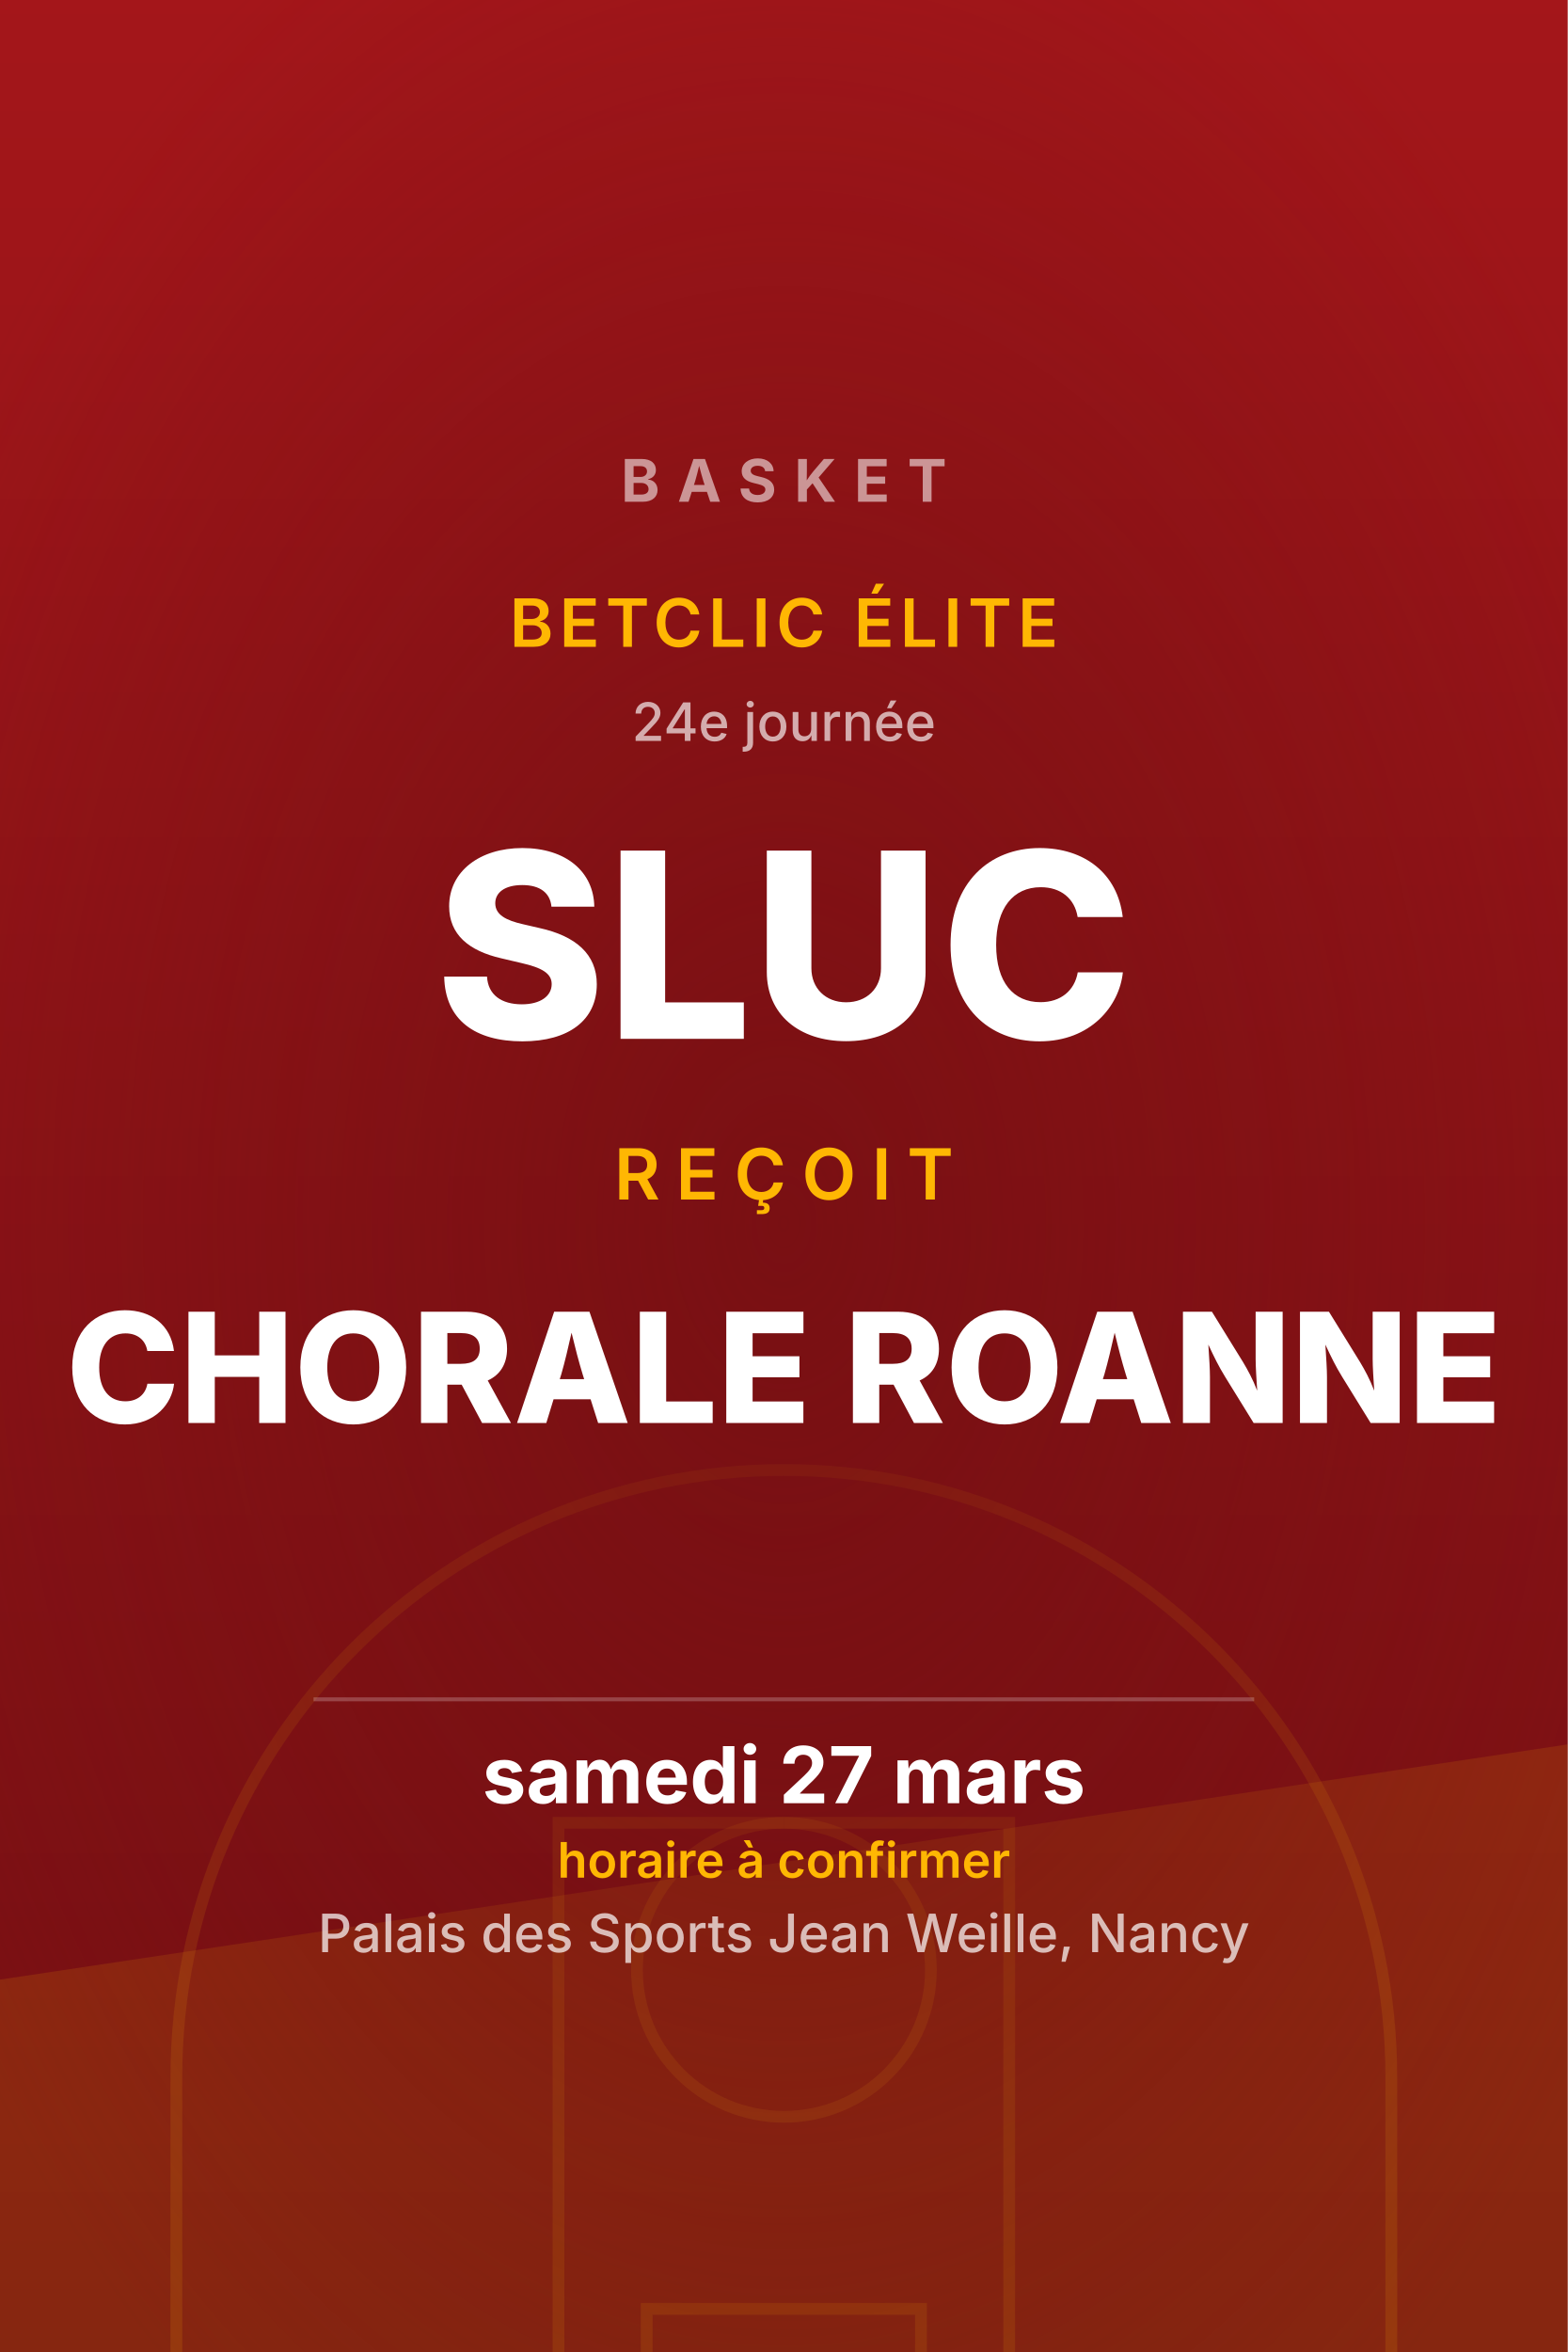
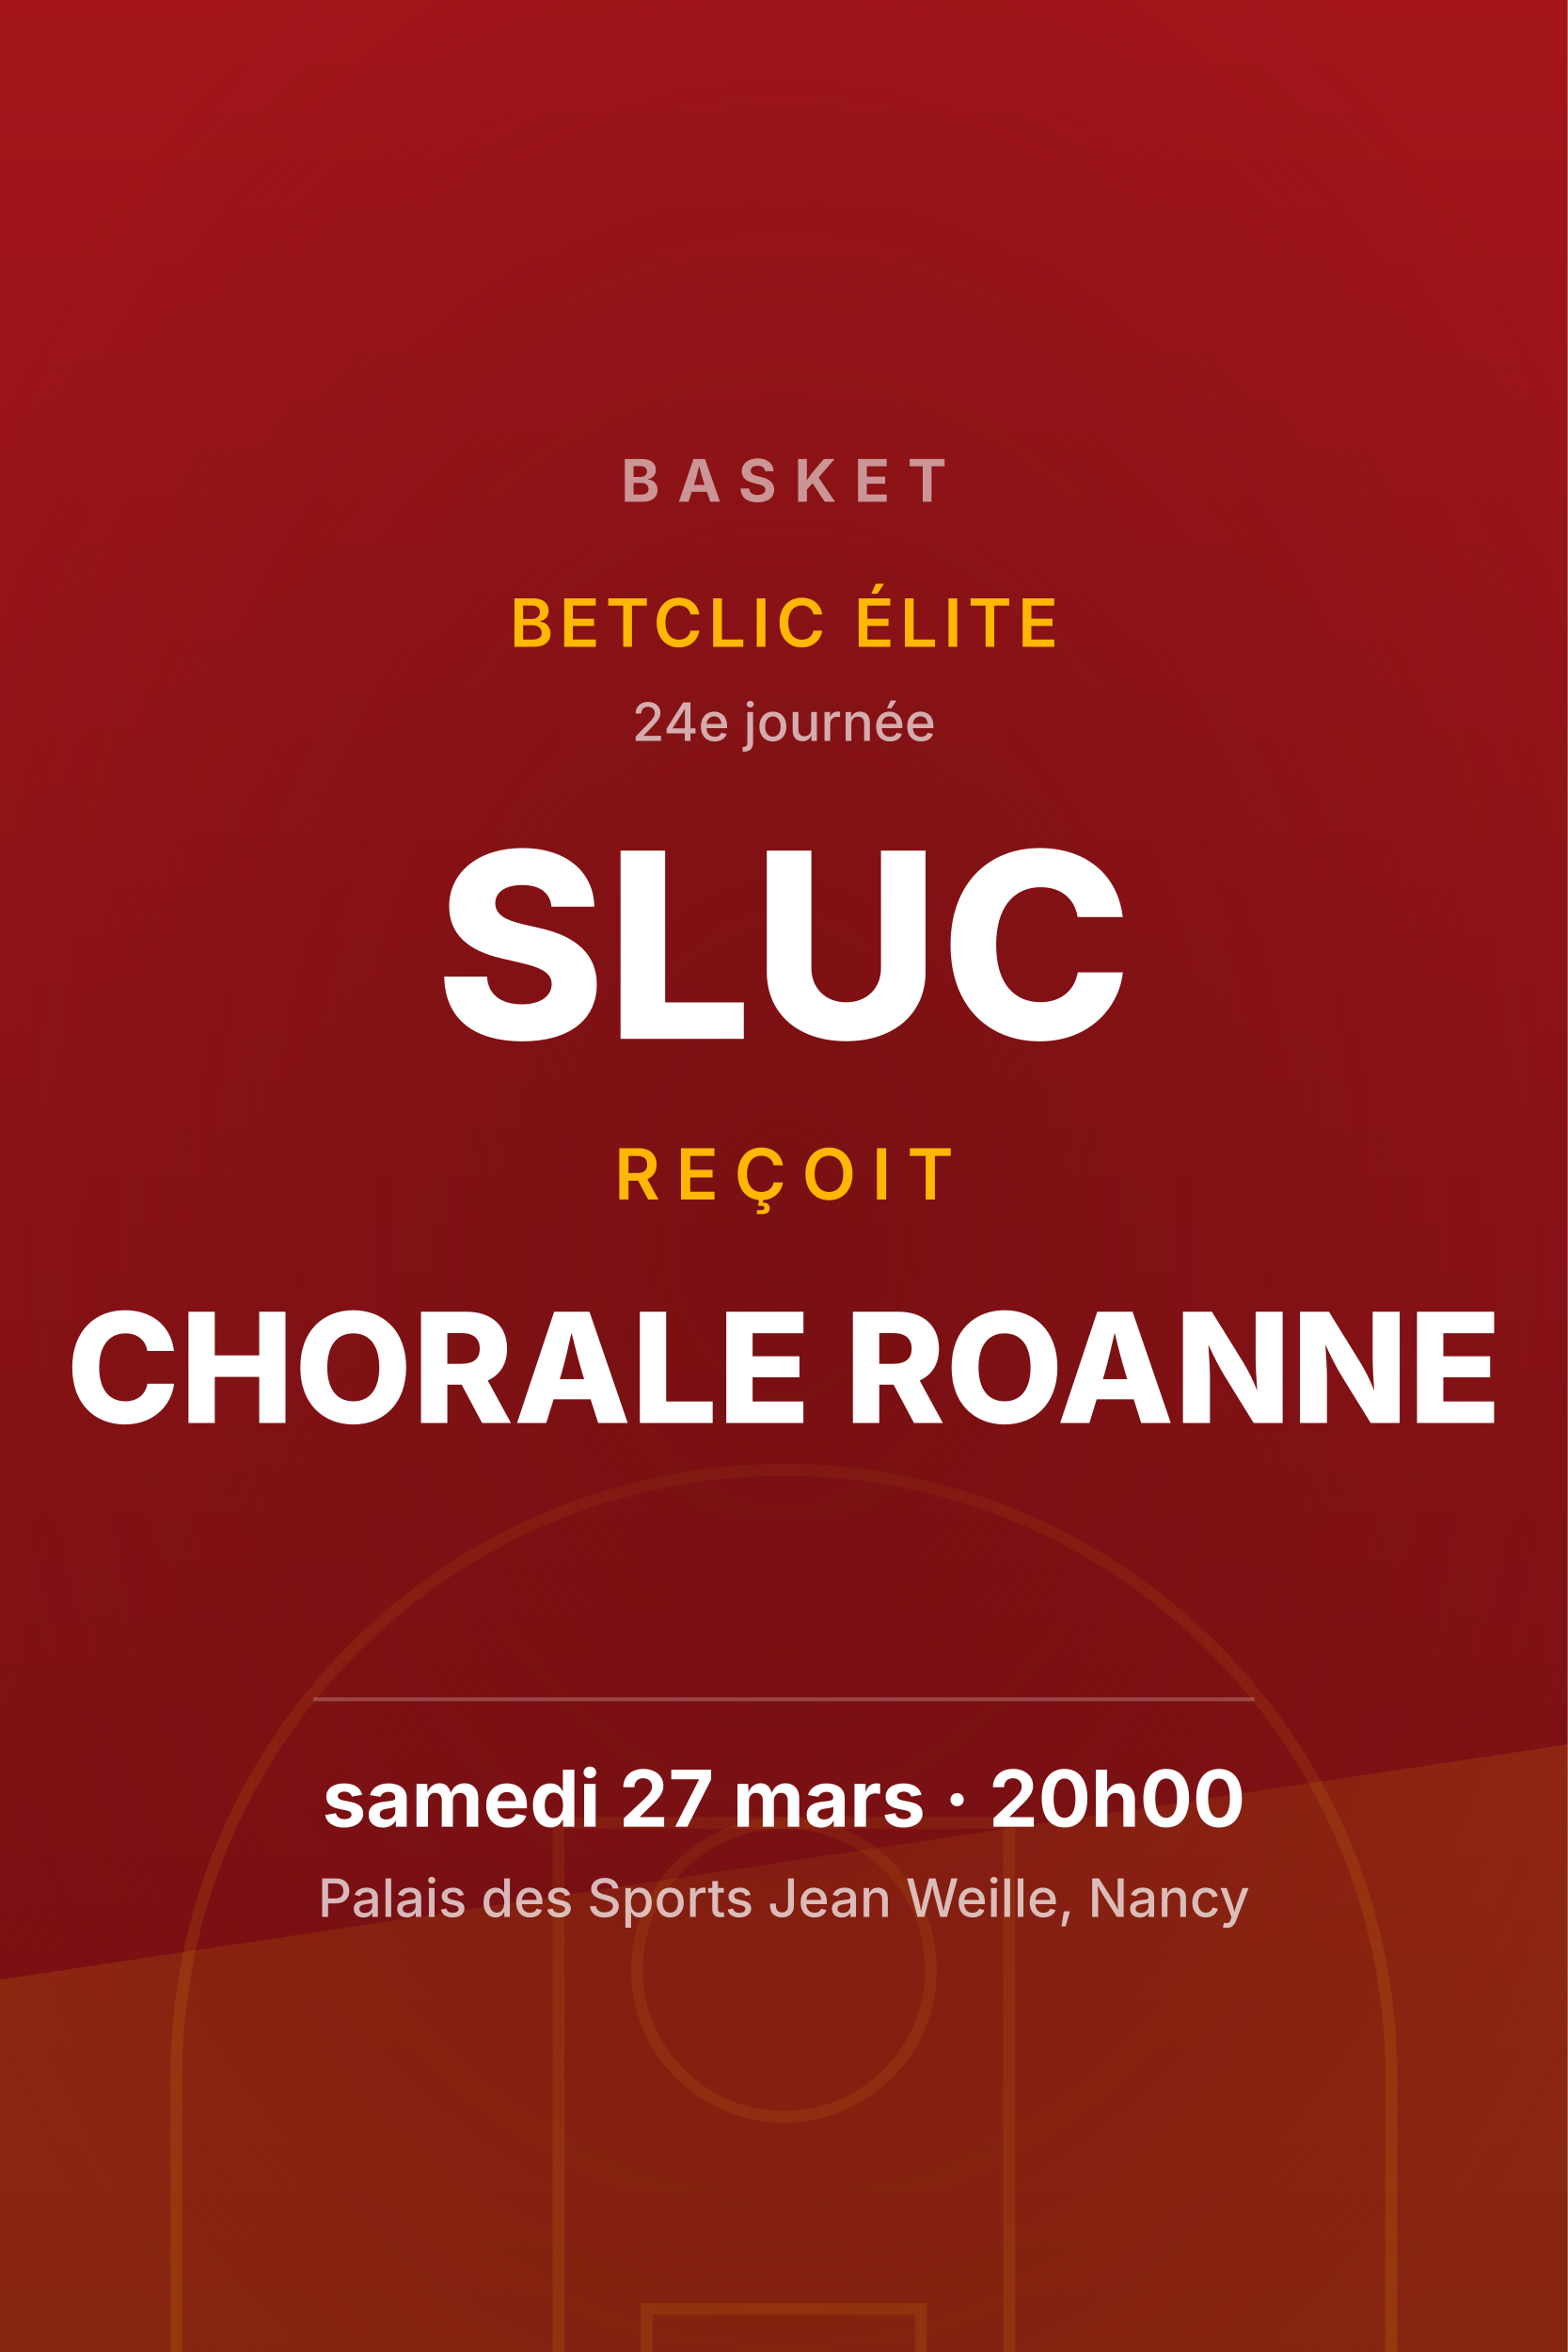
<svg xmlns="http://www.w3.org/2000/svg" viewBox="0 0 800 1200" width="800" height="1200" role="img" aria-label="SLUC reçoit Chorale Roanne">
  <defs>
    <linearGradient id="g" x1="0" y1="0" x2="0" y2="1">
      <stop offset="0" stop-color="#a4161a" />
      <stop offset="1" stop-color="#730f12" />
    </linearGradient>
    <radialGradient id="v" cx="50%" cy="52%" r="62%">
      <stop offset="0" stop-color="#730f12" stop-opacity=".72" />
      <stop offset="1" stop-color="#730f12" stop-opacity="0" />
    </radialGradient>
  </defs>
  <rect width="800" height="1200" fill="url(#g)" />
  <path d="M285 1200 V930 H515 V1200" fill="none" stroke="#ffb703" stroke-width="6" opacity=".13" />
  <path d="M400 930 a75 75 0 1 0 .1 0" fill="none" stroke="#ffb703" stroke-width="6" opacity=".13" />
  <path d="M90 1200 V1060 a310 310 0 0 1 620 0 V1200" fill="none" stroke="#ffb703" stroke-width="6" opacity=".13" />
  <path d="M330 1200 V1178 H470 V1200" fill="none" stroke="#ffb703" stroke-width="6" opacity=".13" />
  <path d="M0 1010 L800 890 L800 1200 L0 1200 Z" fill="#ffb703" opacity=".14" />
  <rect width="800" height="1200" fill="url(#v)" />
  <g font-family="Inter, Helvetica Neue, Helvetica, Arial, sans-serif" text-anchor="middle">
    <text x="400" y="256" font-size="30" font-weight="700" fill="#ffffff" opacity=".55" letter-spacing="9">BASKET</text>
    <text x="400" y="330" font-size="34" font-weight="600" fill="#ffb703" letter-spacing="3">BETCLIC ÉLITE</text>
    <text x="400" y="378" font-size="27" font-weight="500" fill="#ffffff" opacity=".65">24e journée</text>
    <text x="400" y="530" font-size="132" font-weight="800" fill="#ffffff">SLUC</text>
    <text x="400" y="612" font-size="36" font-weight="600" fill="#ffb703" letter-spacing="8">REÇOIT</text>
    <text x="400" y="726" text-anchor="middle" font-size="78" font-weight="800" fill="#ffffff">CHORALE ROANNE</text>
    <rect x="160" y="866" width="480" height="2" fill="#ffffff" opacity=".22" />
-     <text x="400" y="920" font-size="40" font-weight="700" fill="#ffffff">samedi 27 mars</text>
-     <text x="400" y="958" font-size="25" font-weight="600" fill="#ffb703">horaire à confirmer</text>
-     <text x="400" y="996" font-size="27" font-weight="500" fill="#ffffff" opacity=".7">Palais des Sports Jean Weille, Nancy</text>
+     <text x="400" y="932" font-size="40" font-weight="700" fill="#ffffff">samedi 27 mars · 20h00</text>
+     <text x="400" y="978" font-size="27" font-weight="500" fill="#ffffff" opacity=".7">Palais des Sports Jean Weille, Nancy</text>
  </g>
</svg>
